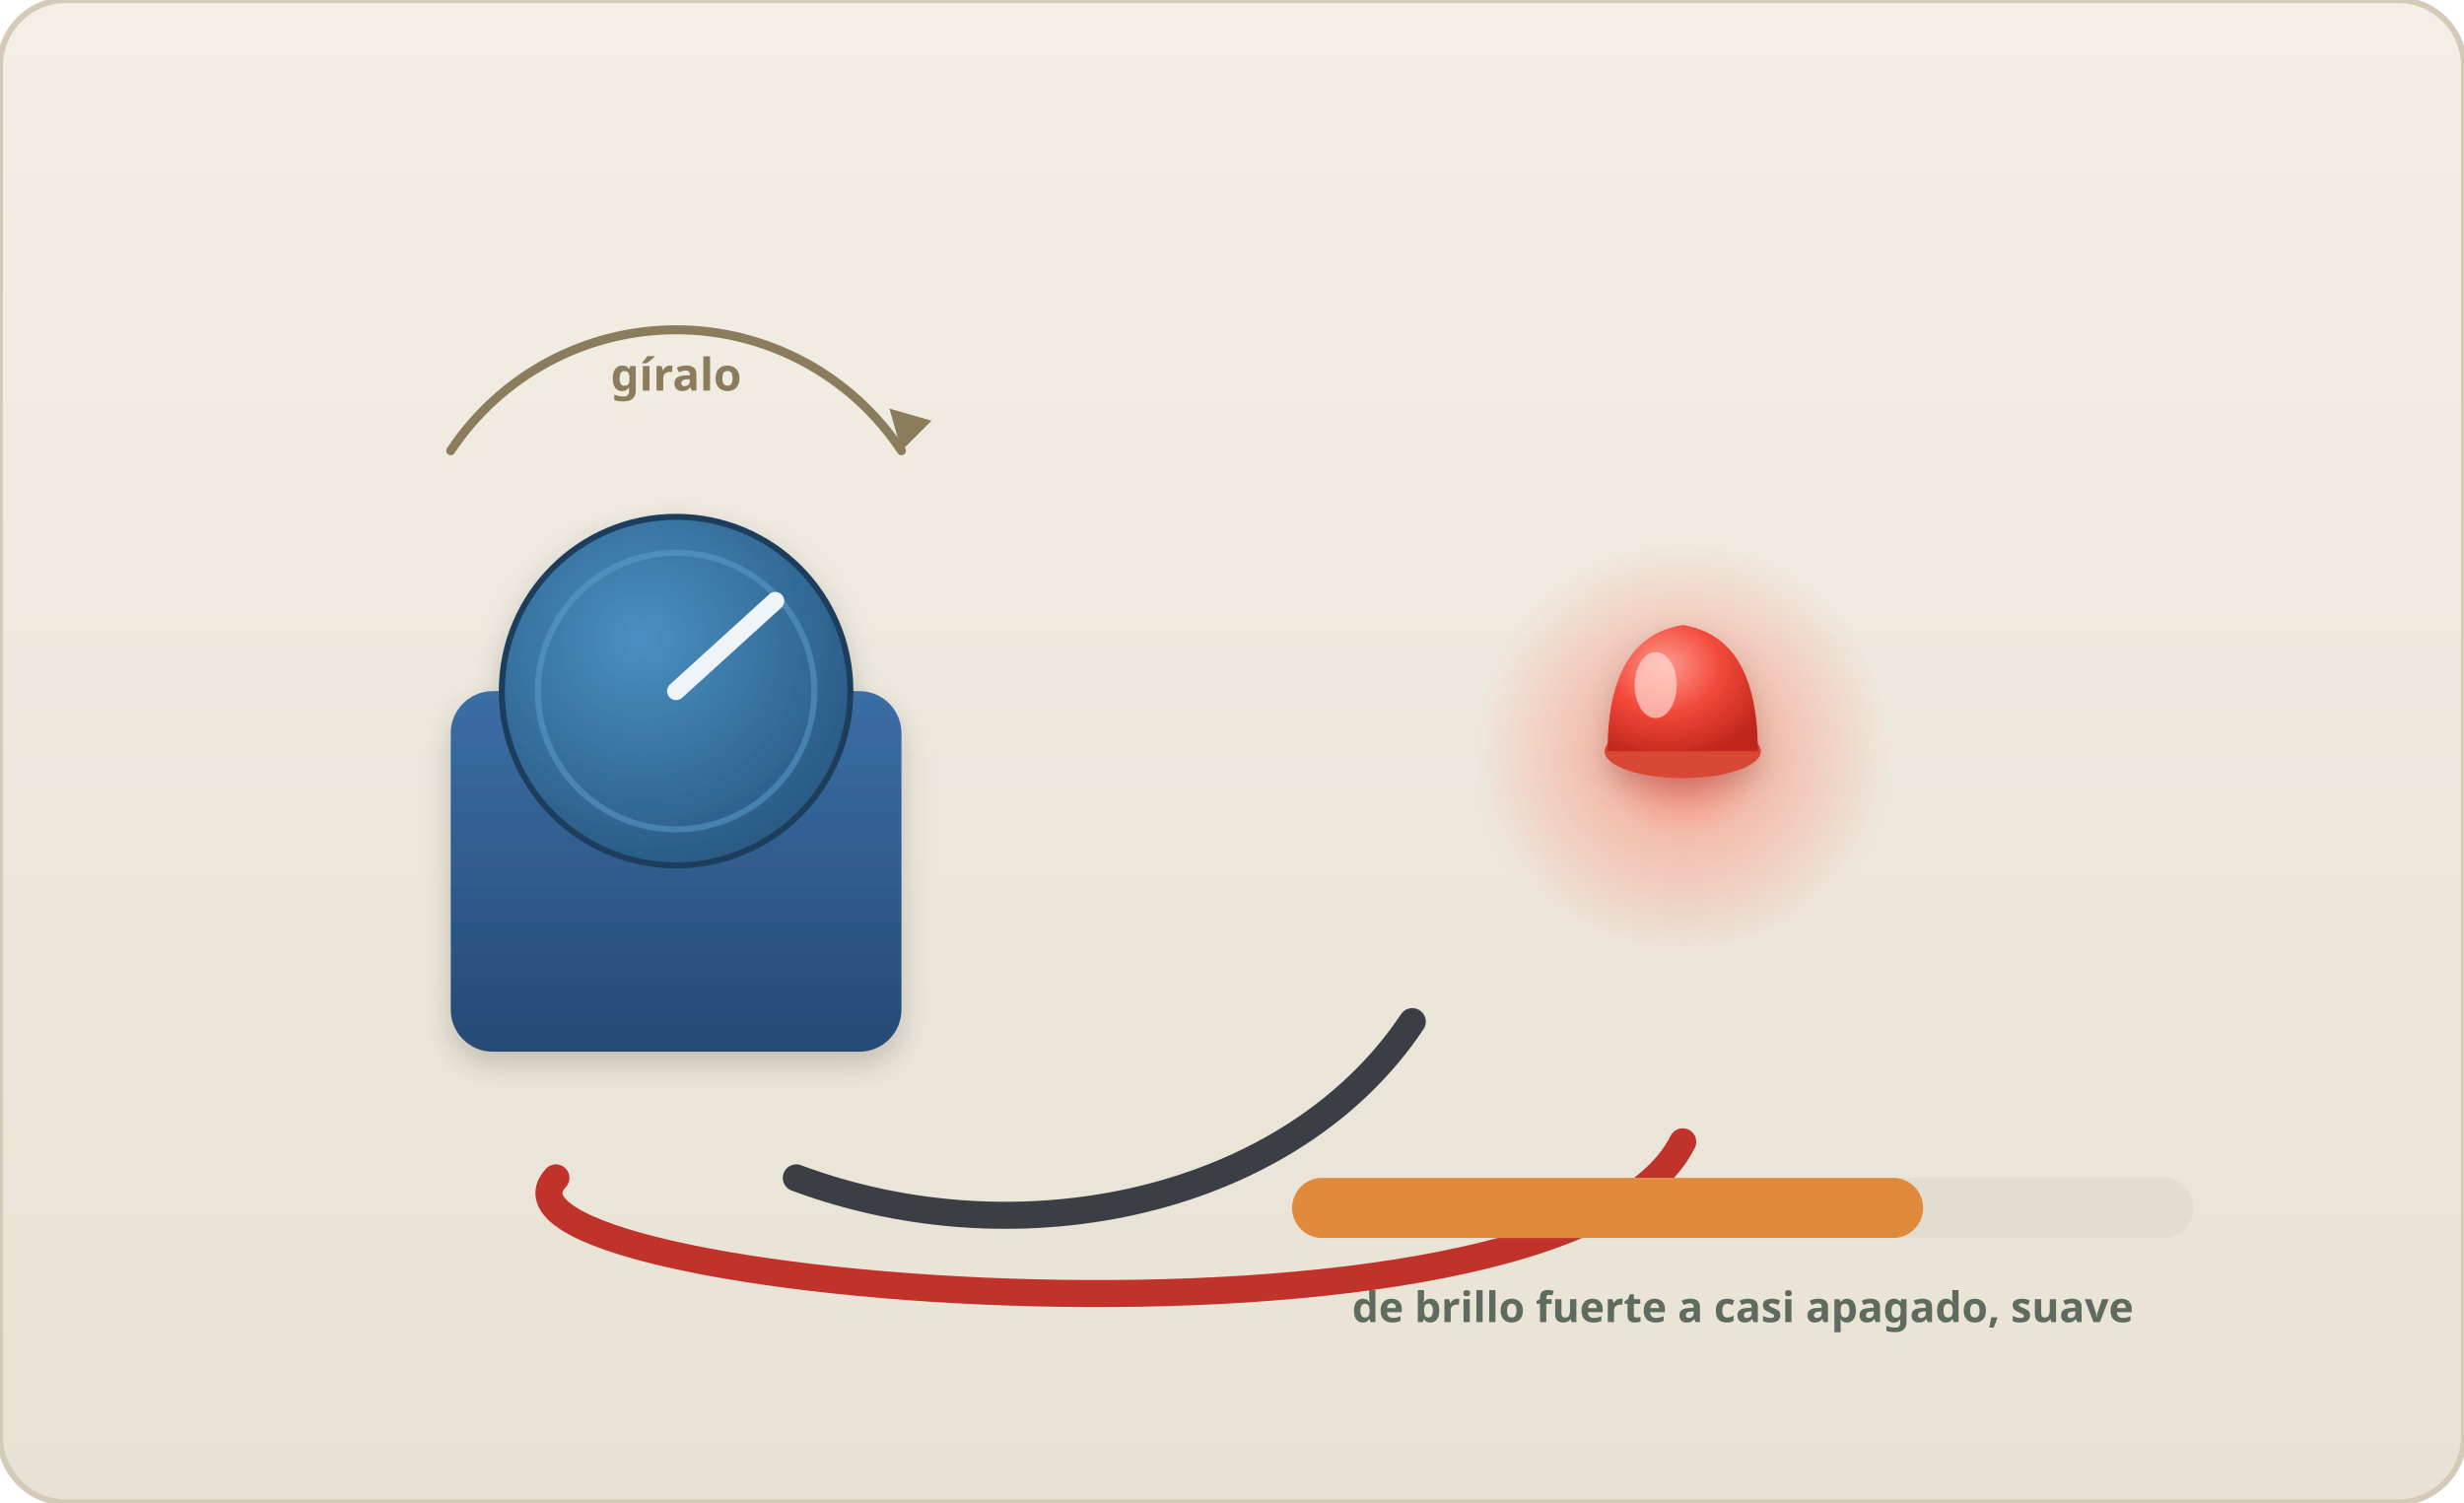
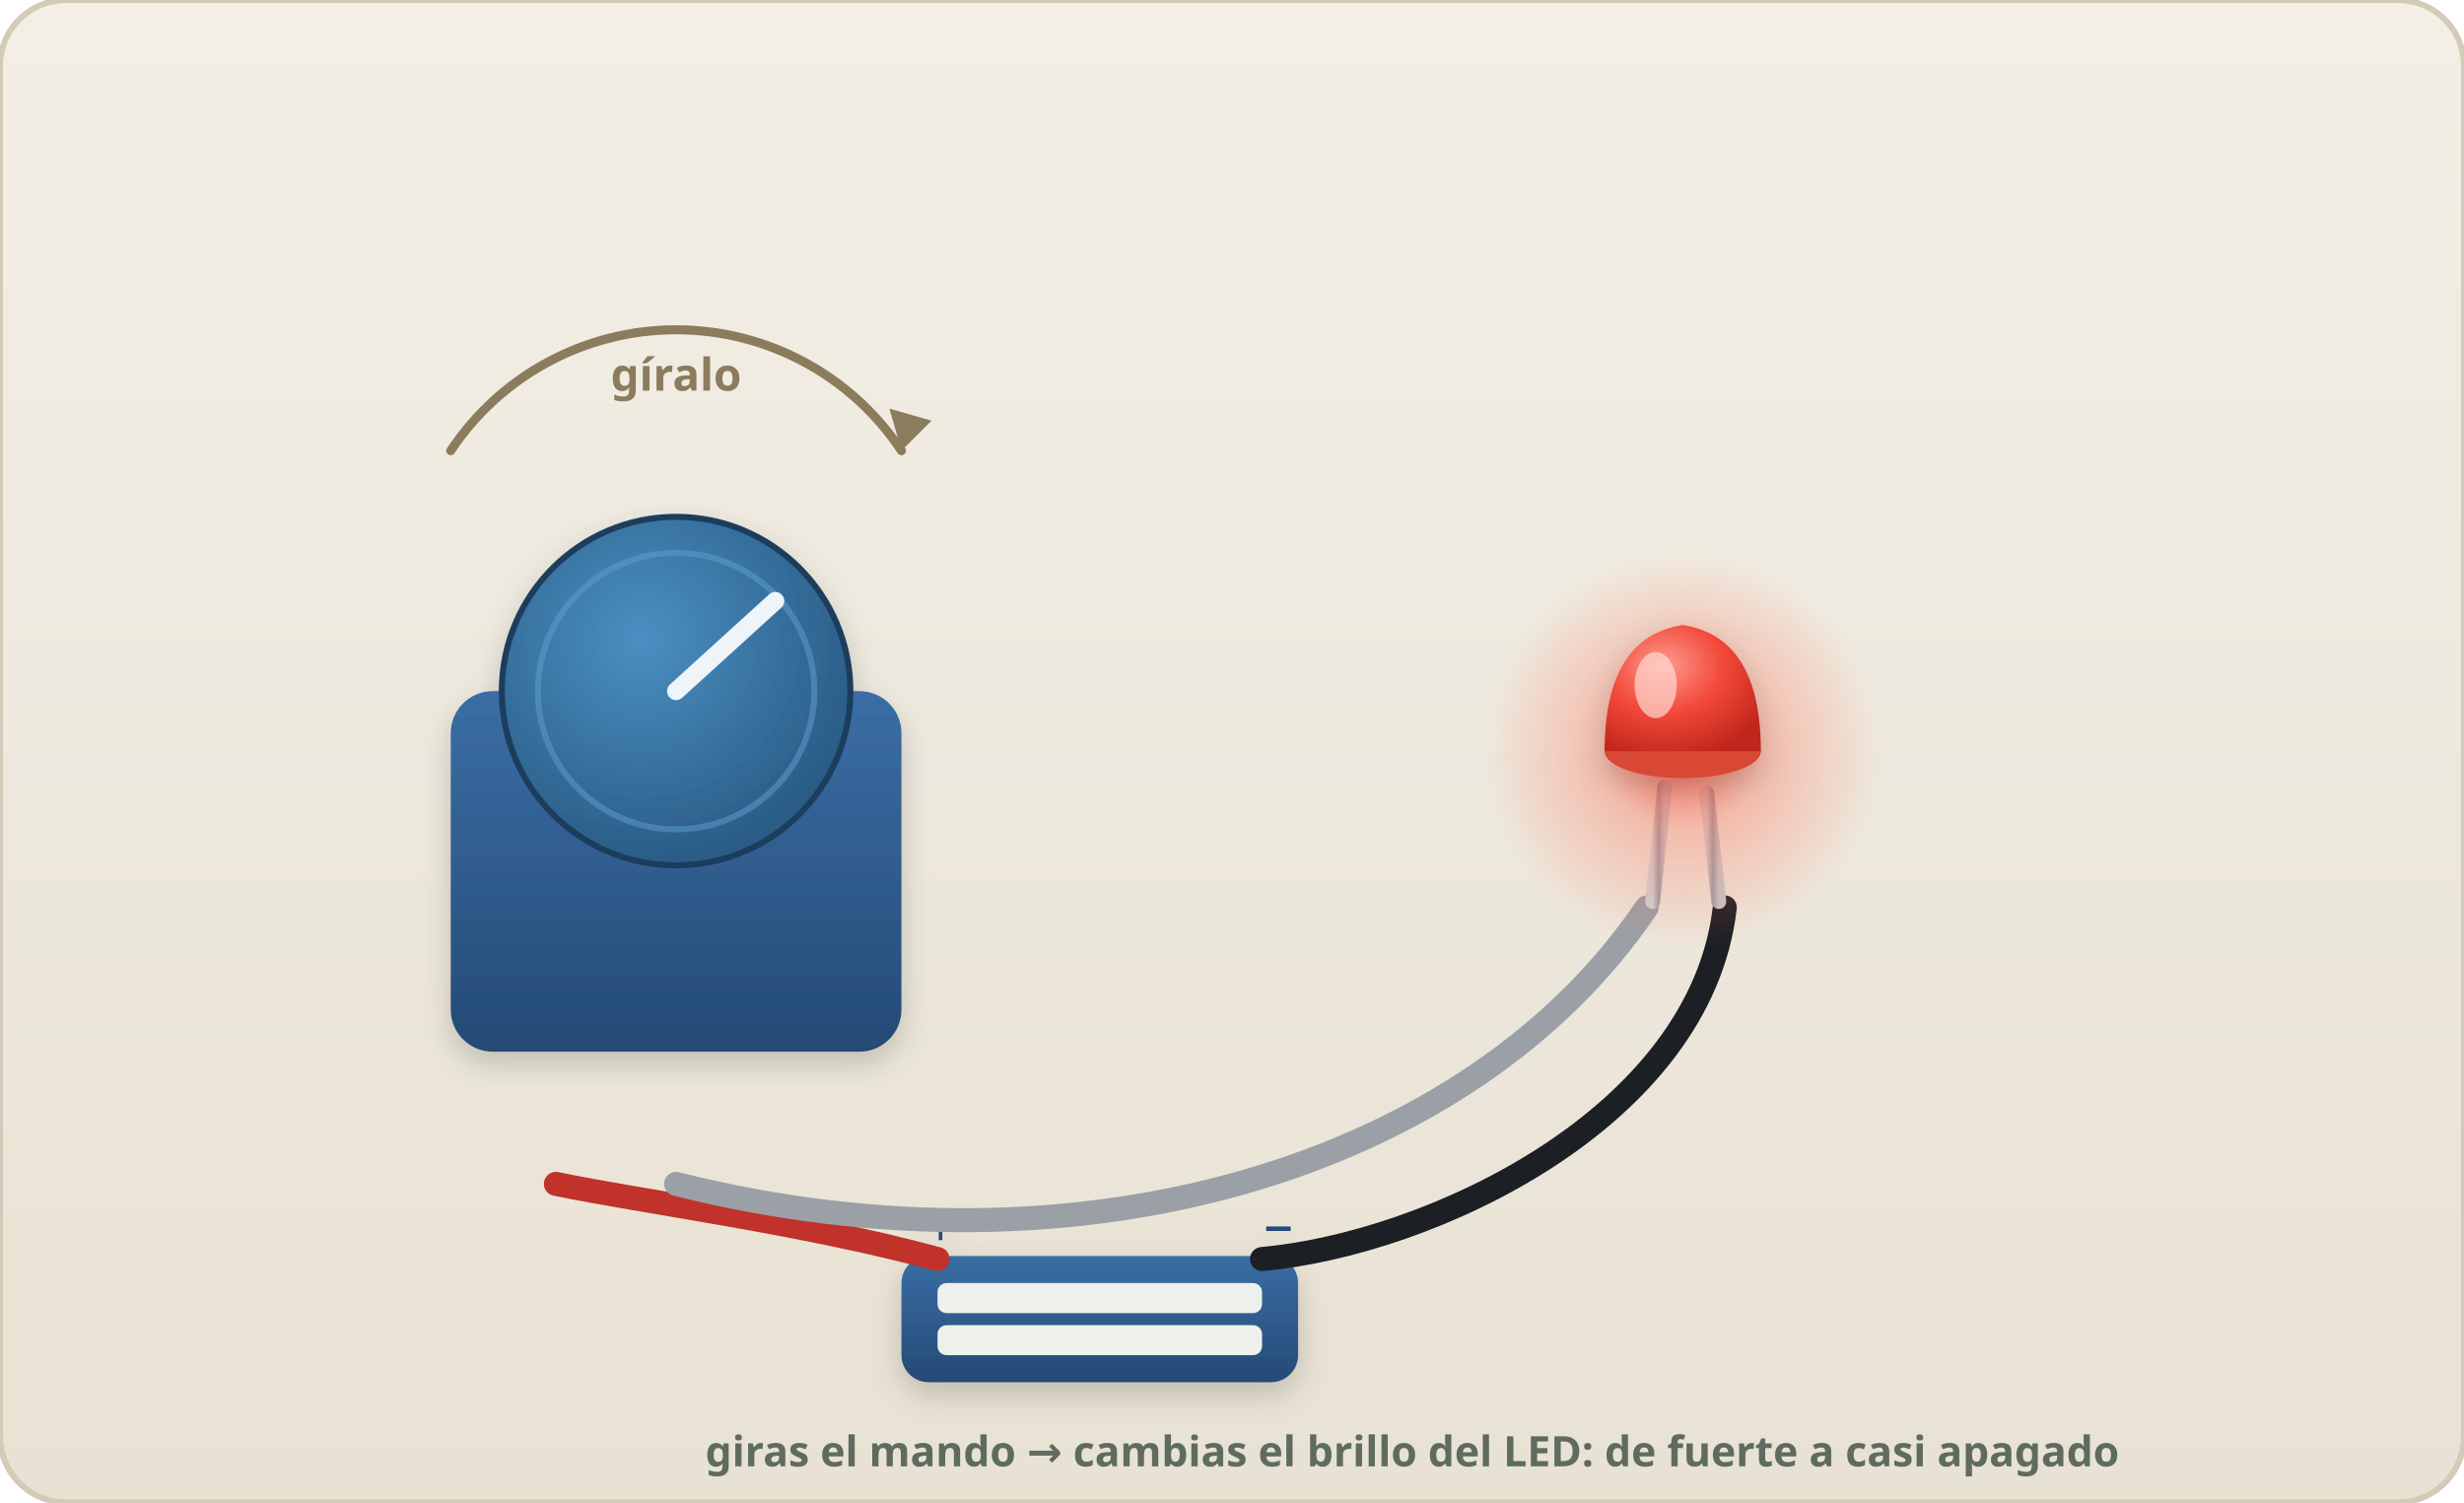
<svg xmlns="http://www.w3.org/2000/svg" viewBox="0 0 820 500" width="820" height="500" font-family="'Segoe UI',system-ui,sans-serif">
  <defs>
    <linearGradient id="panel" x1="0" y1="0" x2="0" y2="1">
      <stop offset="0" stop-color="#f3efe6" />
      <stop offset="1" stop-color="#e8e2d4" />
    </linearGradient>
    <radialGradient id="glowB" cx="0.5" cy="0.5" r="0.5">
      <stop offset="0" stop-color="#ff5a4d" stop-opacity="0.85" />
      <stop offset="0.4" stop-color="#ff6a52" stop-opacity="0.35" />
      <stop offset="1" stop-color="#ff6a52" stop-opacity="0" />
    </radialGradient>
    <radialGradient id="glowM" cx="0.5" cy="0.5" r="0.5">
      <stop offset="0" stop-color="#ff5a4d" stop-opacity="0.4" />
      <stop offset="0.4" stop-color="#ff6a52" stop-opacity="0.15" />
      <stop offset="1" stop-color="#ff6a52" stop-opacity="0" />
    </radialGradient>
    <radialGradient id="dome" cx="0.38" cy="0.32" r="0.75">
      <stop offset="0" stop-color="#ff9a8f" />
      <stop offset="0.5" stop-color="#f2493a" />
      <stop offset="1" stop-color="#c0261b" />
    </radialGradient>
    <radialGradient id="knob" cx="0.4" cy="0.35" r="0.75">
      <stop offset="0" stop-color="#4a90c2" />
      <stop offset="1" stop-color="#25547d" />
    </radialGradient>
    <linearGradient id="potBody" x1="0" y1="0" x2="0" y2="1">
      <stop offset="0" stop-color="#3a6ea5" />
      <stop offset="1" stop-color="#254a75" />
    </linearGradient>
    <linearGradient id="leg" x1="0" y1="0" x2="1" y2="0">
      <stop offset="0" stop-color="#cfd3d6" />
      <stop offset="0.5" stop-color="#9aa0a6" />
      <stop offset="1" stop-color="#c4c9cd" />
    </linearGradient>
    <filter id="soft" x="-30%" y="-30%" width="160%" height="160%">
      <feDropShadow dx="0" dy="4" stdDeviation="5" flood-color="#000" flood-opacity="0.18" />
    </filter>
  </defs>
  <rect x="0" y="0" width="820" height="500" rx="22" fill="url(#panel)" />
  <rect x="0" y="0" width="820" height="500" rx="22" fill="none" stroke="#d3cbb8" stroke-width="2" />
  <g filter="url(#soft)">
    <rect x="150" y="230" width="150" height="120" rx="14" fill="url(#potBody)" />
    <line x1="185" y1="350" x2="185" y2="392" stroke="url(#leg)" stroke-width="7" />
    <line x1="225" y1="350" x2="225" y2="392" stroke="url(#leg)" stroke-width="7" />
    <line x1="265" y1="350" x2="265" y2="392" stroke="url(#leg)" stroke-width="7" />
    <circle cx="225" cy="230" r="58" fill="url(#knob)" stroke="#1c3d5c" stroke-width="2" />
    <circle cx="225" cy="230" r="46" fill="none" stroke="#5fa0d0" stroke-width="2" opacity="0.5" />
    <line x1="225" y1="230" x2="258" y2="200" stroke="#eef4f8" stroke-width="6" stroke-linecap="round" />
  </g>
  <path d="M150 150 A 90 90 0 0 1 300 150" fill="none" stroke="#8a7c5c" stroke-width="3" stroke-linecap="round" />
  <path d="M300 150 l-4 -14 l14 4 z" fill="#8a7c5c" />
  <text x="225" y="130" text-anchor="middle" font-size="15" font-weight="700" fill="#8a7c5c">gíralo</text>
-   <path d="M265 392 C 340 420, 430 400, 470 340" fill="none" stroke="#3b3f45" stroke-width="9" stroke-linecap="round" />
-   <path d="M185 392 C 150 430, 520 460, 560 380" fill="none" stroke="#c0322a" stroke-width="9" stroke-linecap="round" />
+   <g filter="url(#soft)">
+     <rect x="300" y="418" width="132" height="42" rx="9" fill="url(#potBody)" />
+     <rect x="312" y="427" width="108" height="10" rx="3" fill="#eef0ec" />
+     <rect x="312" y="441" width="108" height="10" rx="3" fill="#eef0ec" />
+     <text x="307" y="413" font-size="12" font-weight="700" fill="#254a75">＋</text>
+     <text x="420" y="413" font-size="13" font-weight="700" fill="#254a75">−</text>
+   </g>
+   <path d="M312 419 C 268 407, 214 400, 185 394" fill="none" stroke="#c0322a" stroke-width="8" stroke-linecap="round" />
+   <path d="M225 394 C 360 428, 490 388, 548 302" fill="none" stroke="#9aa0a6" stroke-width="8" stroke-linecap="round" />
+   <path d="M574 302 C 566 372, 476 414, 420 419" fill="none" stroke="#1c1f24" stroke-width="8" stroke-linecap="round" />
  <g>
-     <circle cx="560" cy="250" r="70" fill="url(#glowB)" />
+     <path d="M550 300 L554 262" stroke="url(#leg)" stroke-width="5" stroke-linecap="round" />
+     <path d="M572 300 L568 264" stroke="url(#leg)" stroke-width="5" stroke-linecap="round" />
+     <circle cx="560" cy="250" r="66" fill="url(#glowB)" />
    <g filter="url(#soft)">
      <ellipse cx="560" cy="250" rx="26" ry="9" fill="#d94636" />
-       <path d="M535 250 Q535 212 560 208 Q585 212 585 250 Z" fill="url(#dome)" />
+       <path d="M534 250 Q534 212 560 208 Q586 212 586 250 Z" fill="url(#dome)" />
      <ellipse cx="551" cy="228" rx="7" ry="11" fill="#ffd9d2" opacity="0.7" />
    </g>
  </g>
-   <g transform="translate(430,392)">
-     <rect x="0" y="0" width="300" height="20" rx="10" fill="#e2ddcf" />
-     <rect x="0" y="0" width="210" height="20" rx="10" fill="#e08a3c" />
-     <text x="150" y="48" text-anchor="middle" font-size="14" font-weight="600" fill="#5f6b5f">de brillo fuerte a casi apagado, suave</text>
-   </g>
+   <text x="470" y="488" text-anchor="middle" font-size="14" font-weight="600" fill="#5f6b5f">giras el mando → cambias el brillo del LED: de fuerte a casi apagado</text>
</svg>
